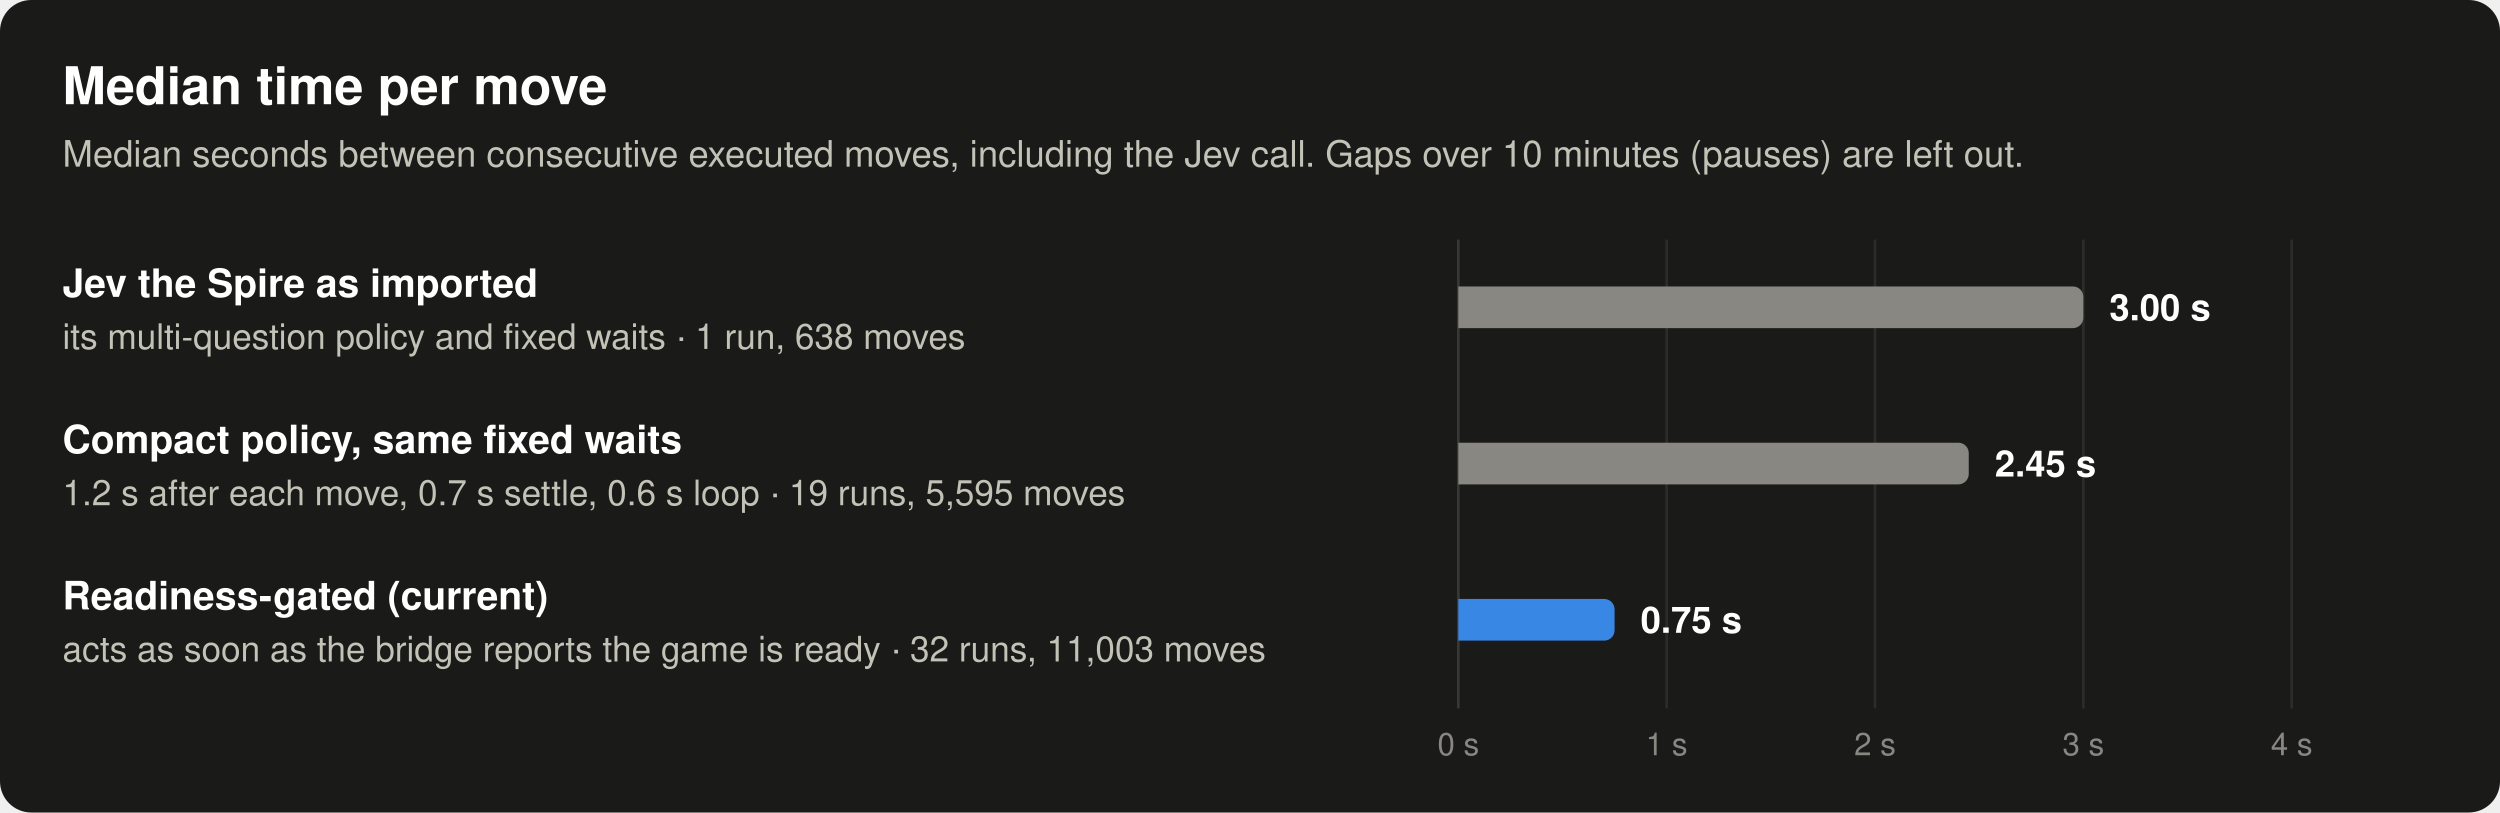
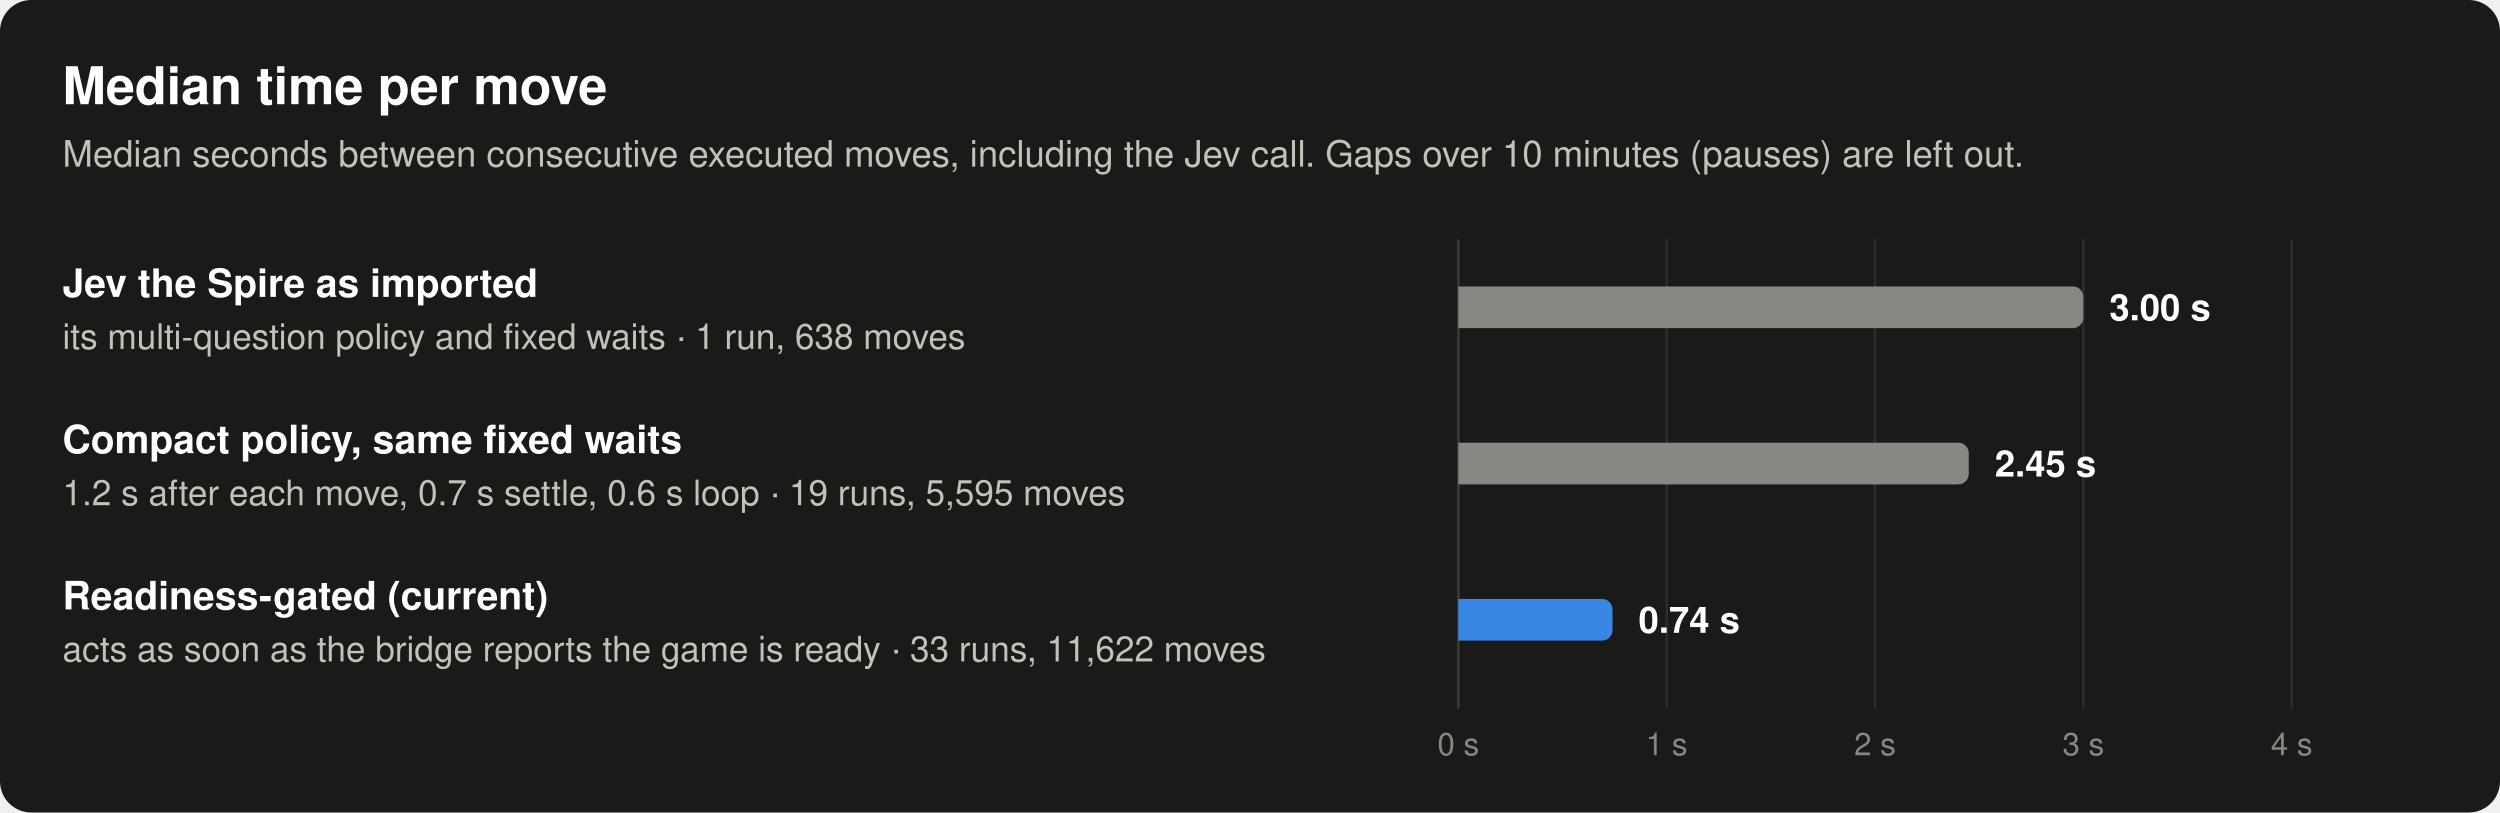
<svg xmlns="http://www.w3.org/2000/svg" width="960" height="312" viewBox="0 0 960 312" role="img" aria-labelledby="t d" font-family="system-ui, -apple-system, 'Segoe UI', Helvetica, Arial, sans-serif">
  <rect width="960" height="312" rx="12" fill="#1a1a19" />
  <text x="24" y="40" font-size="20" font-weight="600" fill="#ffffff" text-anchor="start">Median time per move</text>
  <text x="24" y="64" font-size="14" font-weight="400" fill="#c3c2b7" text-anchor="start">Median seconds between consecutive executed moves, including the Jev call. Gaps over 10 minutes (pauses) are left out.</text>
  <line x1="560" y1="92" x2="560" y2="272" stroke="#383835" stroke-width="1" />
  <line x1="640" y1="92" x2="640" y2="272" stroke="#2c2c2a" stroke-width="1" />
  <line x1="720" y1="92" x2="720" y2="272" stroke="#2c2c2a" stroke-width="1" />
  <line x1="800" y1="92" x2="800" y2="272" stroke="#2c2c2a" stroke-width="1" />
  <line x1="880" y1="92" x2="880" y2="272" stroke="#2c2c2a" stroke-width="1" />
  <text x="24" y="114" font-size="15" font-weight="600" fill="#ffffff" text-anchor="start">Jev the Spire as imported</text>
  <text x="24" y="134" font-size="13.5" font-weight="400" fill="#c3c2b7" text-anchor="start">its multi-question policy and fixed waits · 1 run, 638 moves</text>
  <path d="M560,110 H796 A4,4 0 0 1 800,114 V122 A4,4 0 0 1 796,126 H560 Z" fill="#898781" fill-opacity="1" />
  <text x="810" y="123" font-size="14" font-weight="600" fill="#ffffff" text-anchor="start">3.00 s</text>
  <text x="24" y="174" font-size="15" font-weight="600" fill="#ffffff" text-anchor="start">Compact policy, same fixed waits</text>
  <text x="24" y="194" font-size="13.5" font-weight="400" fill="#c3c2b7" text-anchor="start">1.2 s after each move, 0.7 s settle, 0.6 s loop · 19 runs, 5,595 moves</text>
  <path d="M560,170 H752 A4,4 0 0 1 756,174 V182 A4,4 0 0 1 752,186 H560 Z" fill="#898781" fill-opacity="1" />
  <text x="766" y="183" font-size="14" font-weight="600" fill="#ffffff" text-anchor="start">2.45 s</text>
  <text x="24" y="234" font-size="15" font-weight="600" fill="#ffffff" text-anchor="start">Readiness-gated (current)</text>
-   <text x="24" y="254" font-size="13.5" font-weight="400" fill="#c3c2b7" text-anchor="start">acts as soon as the bridge reports the game is ready · 32 runs, 11,003 moves</text>
-   <path d="M560,230 H616 A4,4 0 0 1 620,234 V242 A4,4 0 0 1 616,246 H560 Z" fill="#3987e5" fill-opacity="1" />
-   <text x="630" y="243" font-size="14" font-weight="600" fill="#ffffff" text-anchor="start">0.75 s</text>
+   <text x="24" y="254" font-size="13.5" font-weight="400" fill="#c3c2b7" text-anchor="start">acts as soon as the bridge reports the game is ready · 33 runs, 11,622 moves</text>
+   <path d="M560,230 H615.2 A4,4 0 0 1 619.2,234 V242 A4,4 0 0 1 615.2,246 H560 Z" fill="#3987e5" fill-opacity="1" />
+   <text x="629.2" y="243" font-size="14" font-weight="600" fill="#ffffff" text-anchor="start">0.74 s</text>
  <text x="560" y="290" font-size="12" font-weight="400" fill="#898781" text-anchor="middle">0 s</text>
  <text x="640" y="290" font-size="12" font-weight="400" fill="#898781" text-anchor="middle">1 s</text>
  <text x="720" y="290" font-size="12" font-weight="400" fill="#898781" text-anchor="middle">2 s</text>
  <text x="800" y="290" font-size="12" font-weight="400" fill="#898781" text-anchor="middle">3 s</text>
  <text x="880" y="290" font-size="12" font-weight="400" fill="#898781" text-anchor="middle">4 s</text>
</svg>
